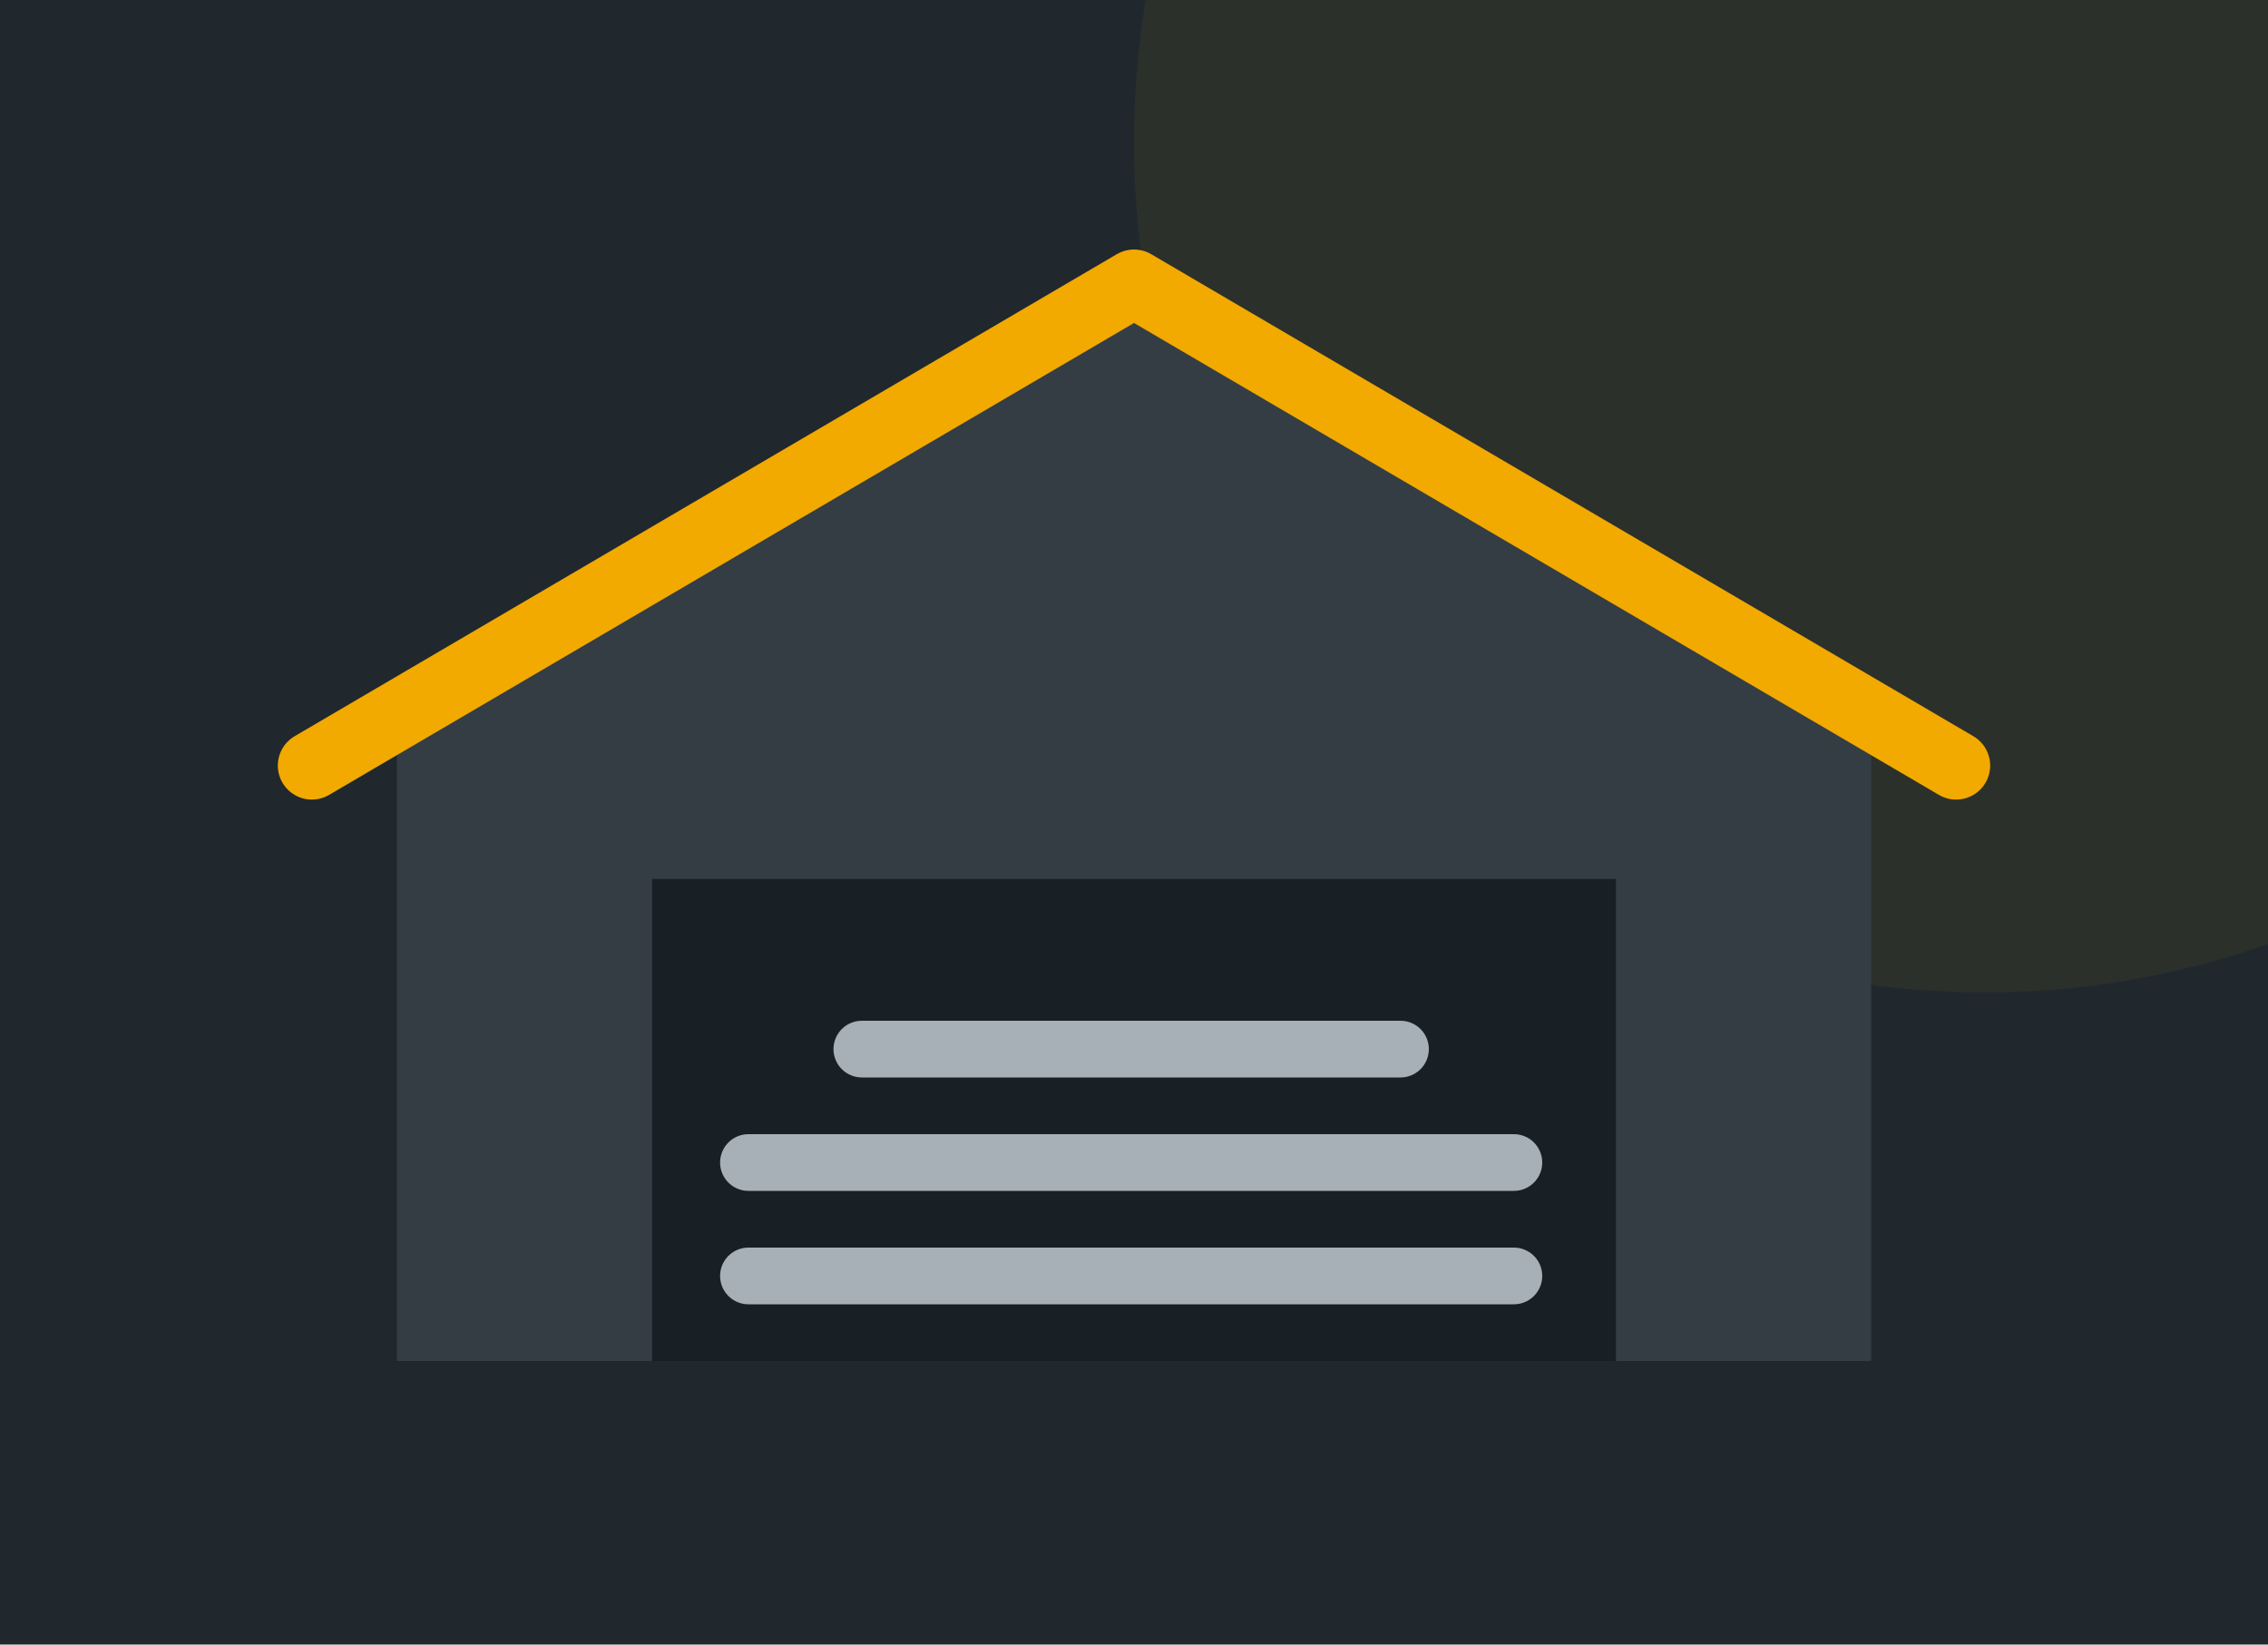
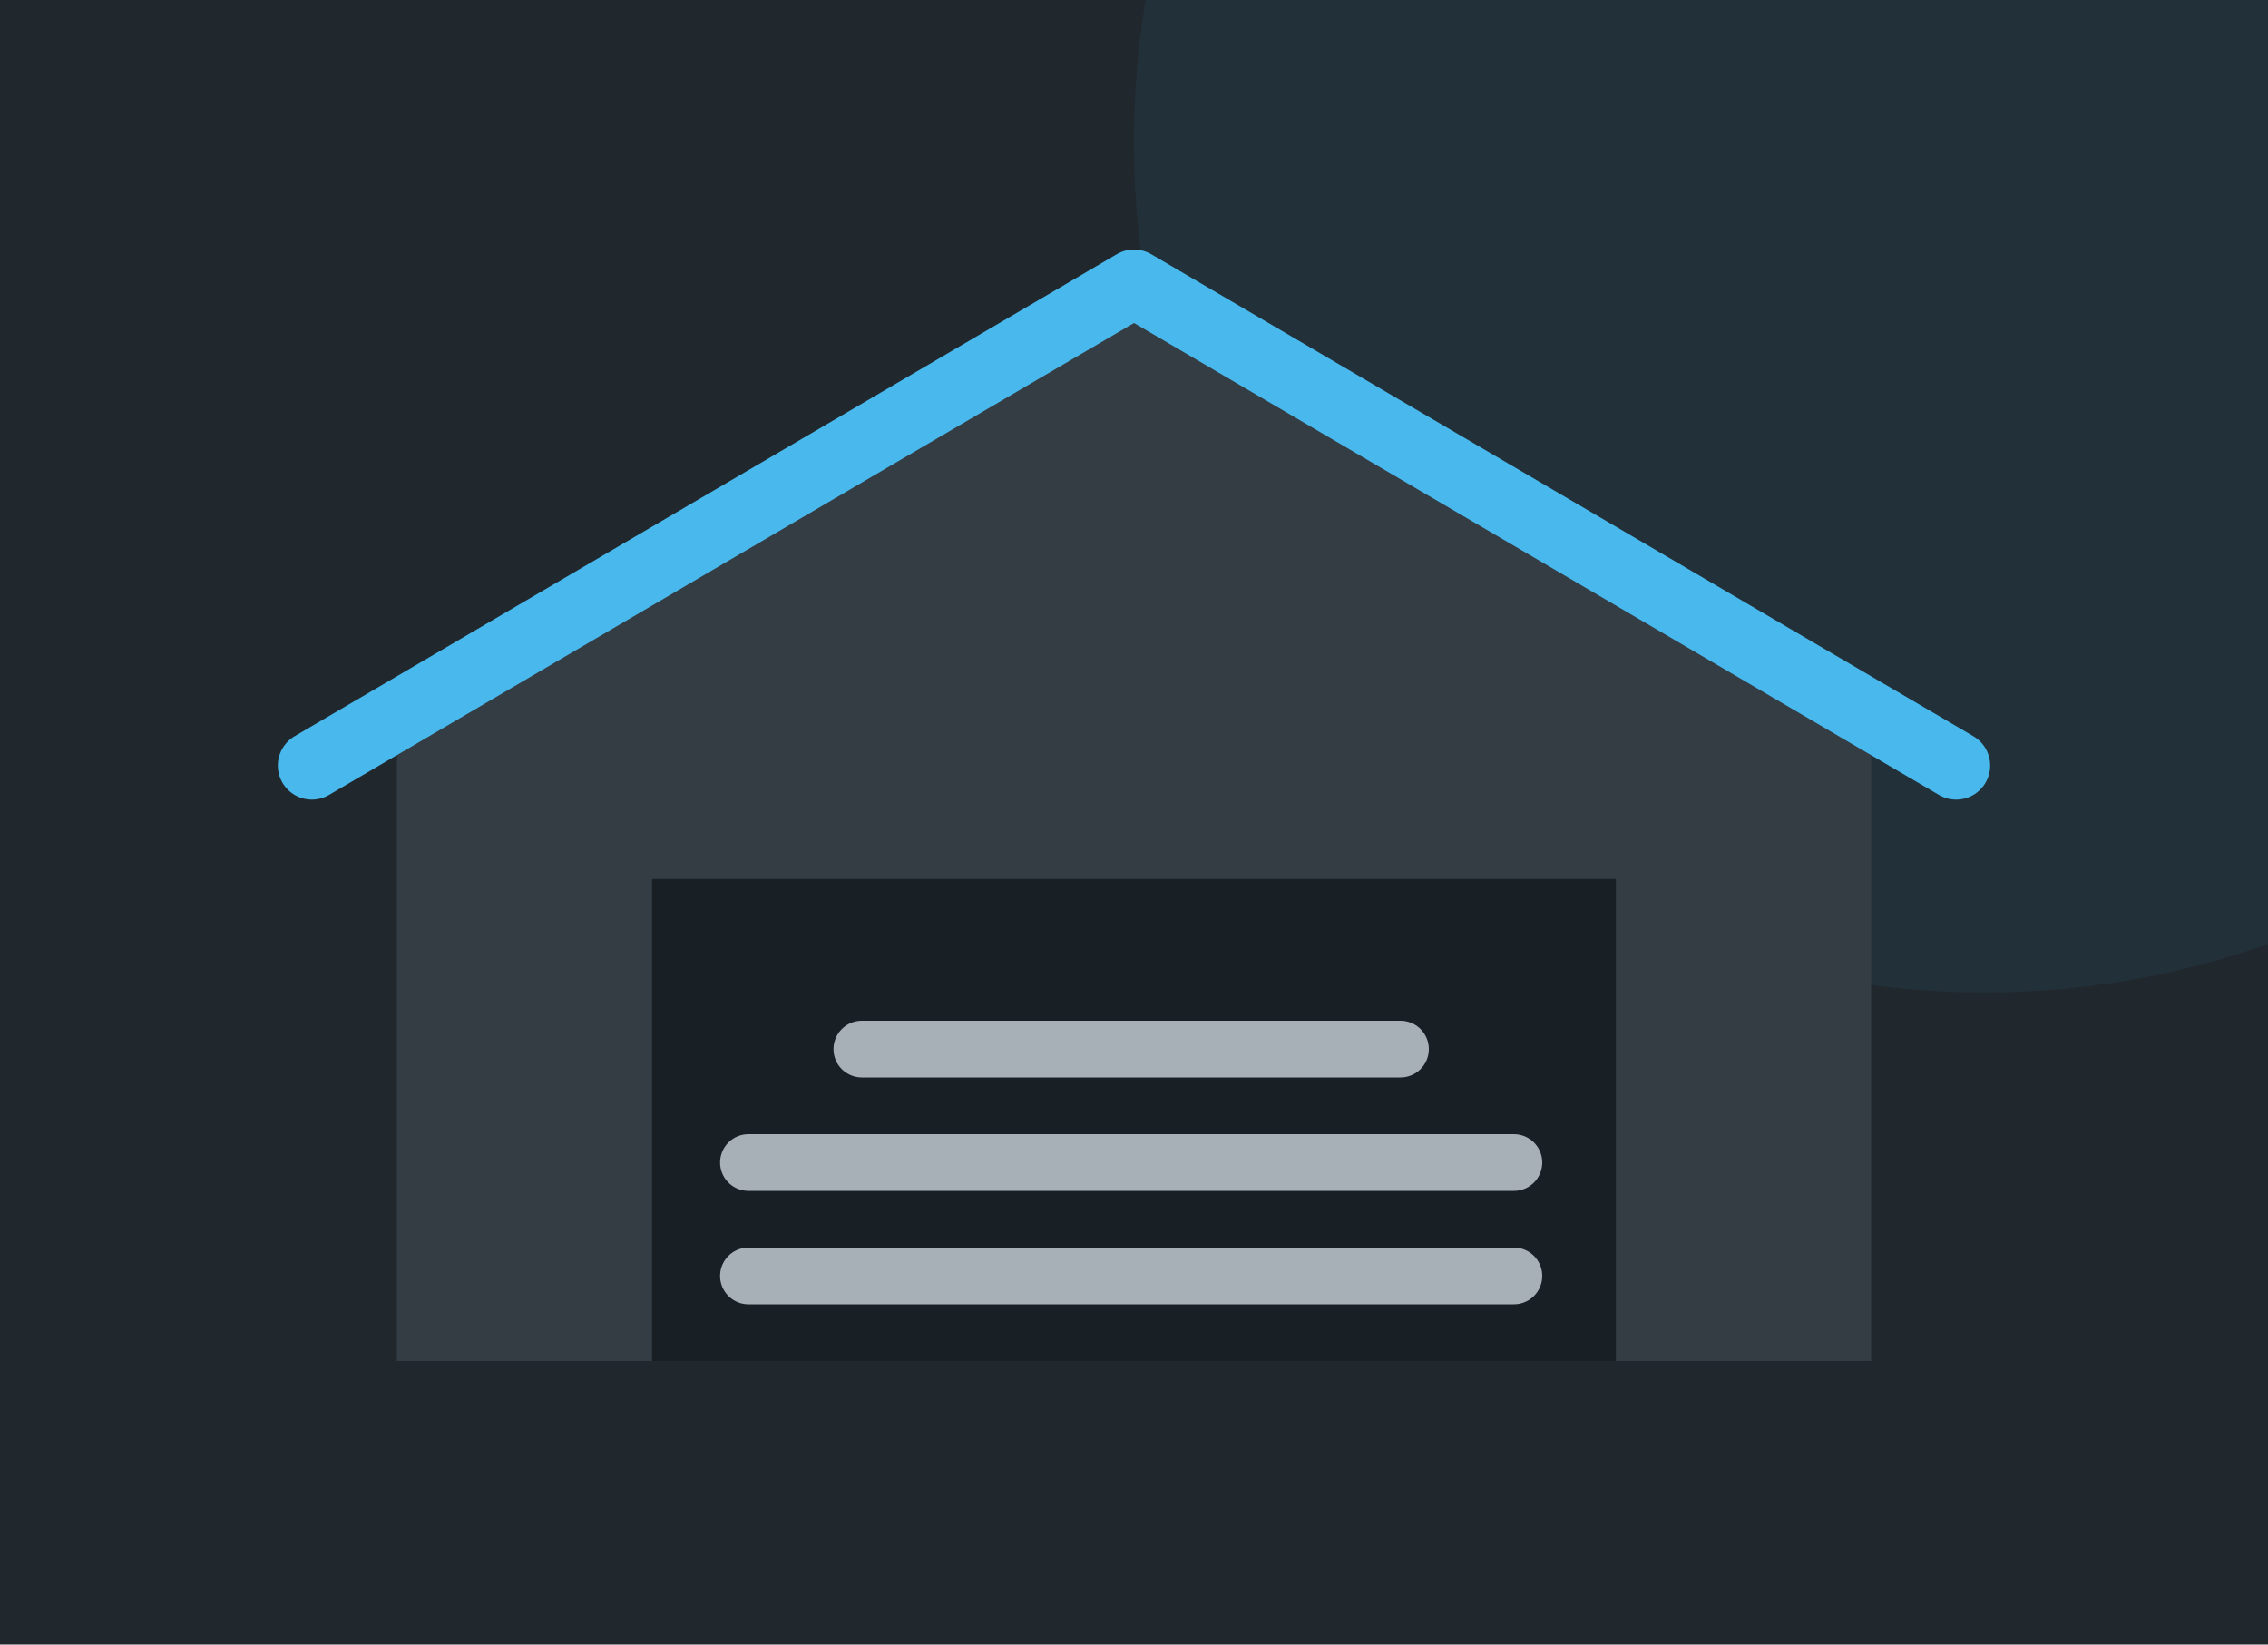
<svg xmlns="http://www.w3.org/2000/svg" viewBox="0 0 400 290">
  <rect width="400" height="290" fill="#20282e" />
-   <circle cx="350" cy="25" r="150" fill="#f2a900" opacity=".06" />
+   <circle cx="350" cy="25" r="150" fill="#49b9ed" opacity=".06" />
  <g fill="none" stroke-linecap="round" stroke-linejoin="round">
    <path d="M70 130 200 55 330 130v110H70Z" fill="#343d44" />
-     <path d="m55 135 145-85 145 85" stroke="#f2a900" stroke-width="12" />
+     <path d="m55 135 145-85 145 85" stroke="#49b9ed" stroke-width="12" />
    <path d="M115 155h170v85H115Z" fill="#182025" />
    <path d="M132 205h135m-135 20h135m-115-40h95" stroke="#a7b0b7" stroke-width="10" />
  </g>
</svg>
